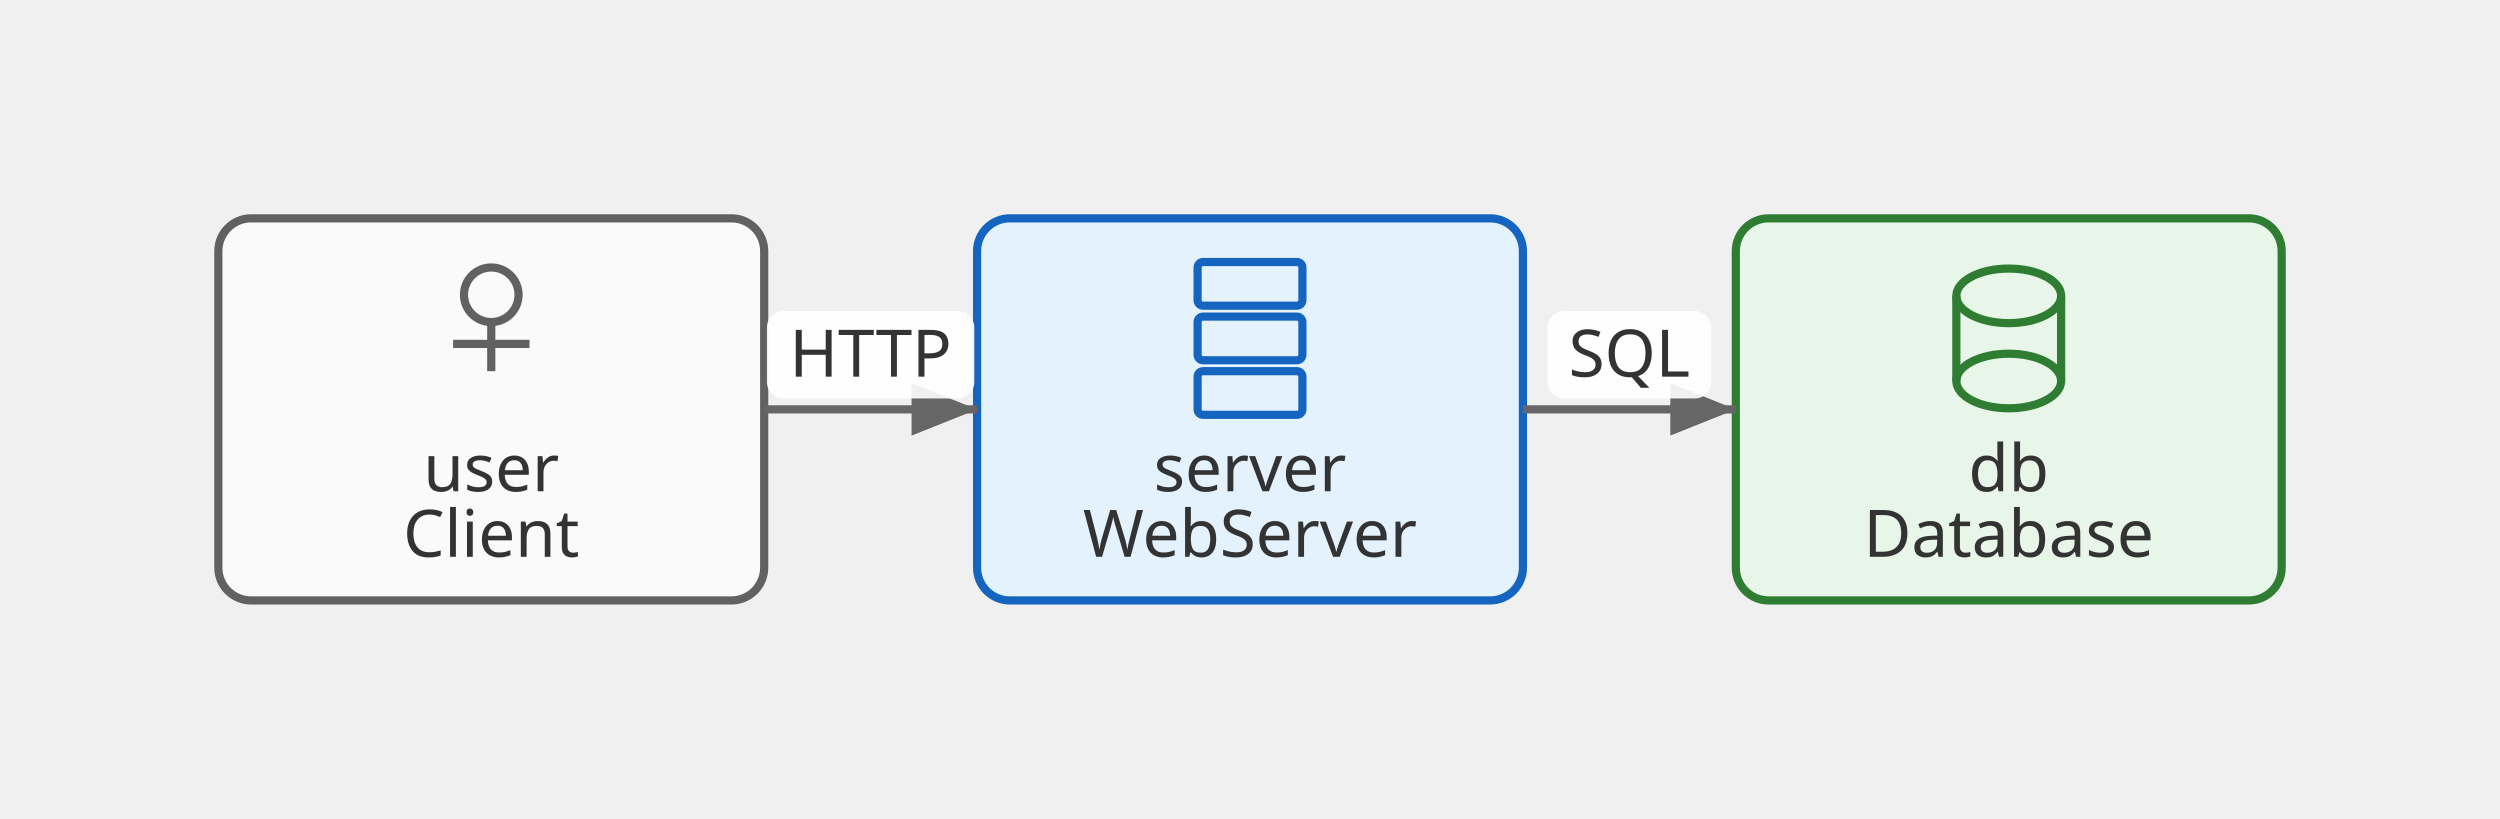
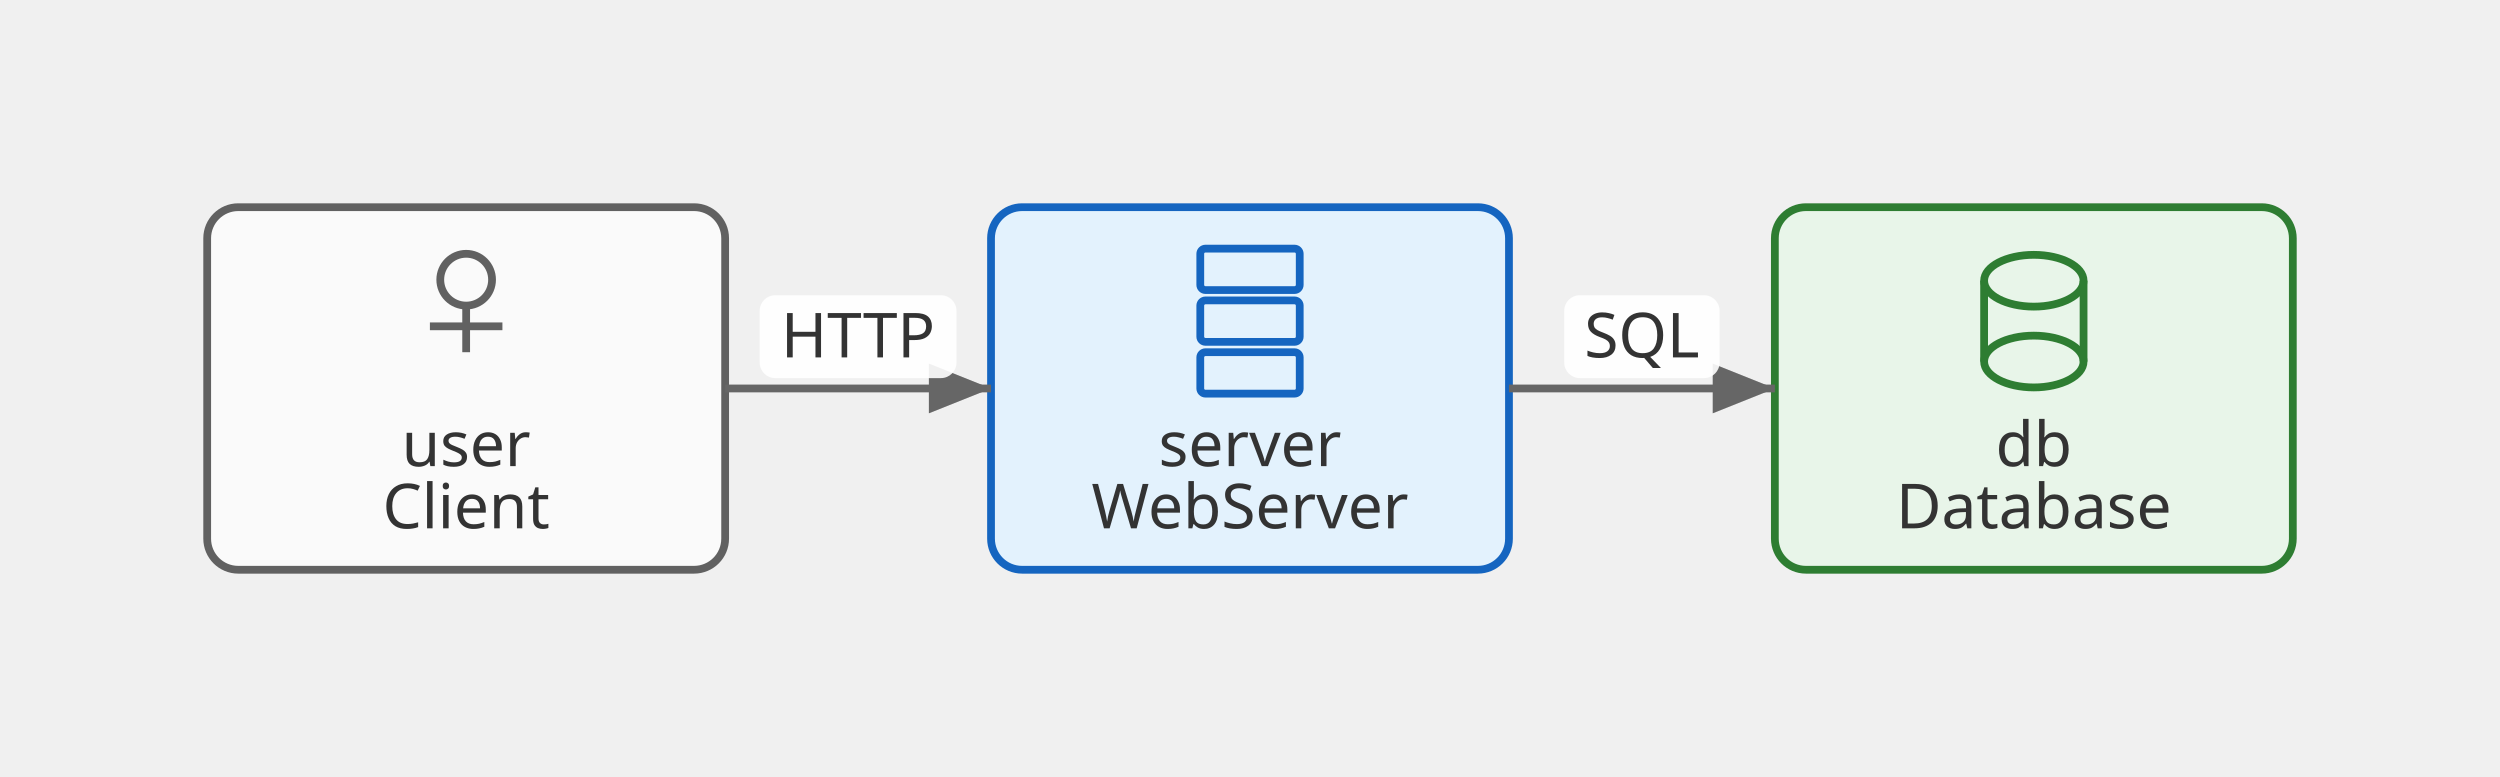
- <svg xmlns="http://www.w3.org/2000/svg" width="458" height="150" viewBox="0 0 458 150">
+ <svg xmlns="http://www.w3.org/2000/svg" width="482.666" height="150" viewBox="0 0 482.666 150">
  <style>text { font-family: sans-serif; font-size: 12px; fill: #333; }</style>
  <defs>
    <marker id="arrow" viewBox="0 0 10 10" refX="10" refY="5" markerWidth="8" markerHeight="8" orient="auto">
      <polygon points="0,1 10,5 0,9" fill="#666" />
    </marker>
  </defs>
  <rect x="40" y="40" width="100" height="70" rx="6" fill="#fafafa" stroke="#616161" stroke-width="1.5" />
  <circle cx="90" cy="54" r="5" fill="none" stroke="#616161" stroke-width="1.5" />
  <line x1="90" y1="59" x2="90" y2="68" stroke="#616161" stroke-width="1.5" />
  <line x1="83" y1="63" x2="97" y2="63" stroke="#616161" stroke-width="1.5" />
  <text x="90" y="102" text-anchor="middle" font-size="11">Client</text>
  <text x="90" y="90" text-anchor="middle" font-size="9" fill="#616161">user</text>
-   <rect x="179" y="40" width="100" height="70" rx="6" fill="#e3f2fd" stroke="#1565c0" stroke-width="1.5" />
-   <rect x="219.4" y="48" width="19.2" height="8" rx="1" fill="none" stroke="#1565c0" stroke-width="1.5" />
-   <rect x="219.4" y="58" width="19.2" height="8" rx="1" fill="none" stroke="#1565c0" stroke-width="1.5" />
-   <rect x="219.4" y="68" width="19.2" height="8" rx="1" fill="none" stroke="#1565c0" stroke-width="1.5" />
-   <text x="229" y="102" text-anchor="middle" font-size="11">WebServer</text>
-   <text x="229" y="90" text-anchor="middle" font-size="9" fill="#1565c0">server</text>
-   <rect x="318" y="40" width="100" height="70" rx="6" fill="#e8f5e9" stroke="#2e7d32" stroke-width="1.5" />
-   <ellipse cx="368" cy="54.2" rx="9.6" ry="5" fill="none" stroke="#2e7d32" stroke-width="1.5" />
-   <line x1="358.4" y1="54.2" x2="358.4" y2="69.8" stroke="#2e7d32" stroke-width="1.5" />
-   <line x1="377.6" y1="54.2" x2="377.6" y2="69.8" stroke="#2e7d32" stroke-width="1.5" />
-   <ellipse cx="368" cy="69.8" rx="9.6" ry="5" fill="none" stroke="#2e7d32" stroke-width="1.5" />
-   <text x="368" y="102" text-anchor="middle" font-size="11">Database</text>
-   <text x="368" y="90" text-anchor="middle" font-size="9" fill="#2e7d32">db</text>
-   <path d="M140,75 L179,75" fill="none" stroke="#666" stroke-width="1.5" marker-end="url(#arrow)" />
-   <rect x="140.5" y="57" width="38" height="16" rx="3" fill="white" opacity="0.9" />
-   <text x="159.5" y="69" text-anchor="middle" font-size="11" fill="#666">HTTP</text>
-   <path d="M279,75 L318,75" fill="none" stroke="#666" stroke-width="1.5" marker-end="url(#arrow)" />
-   <rect x="283.5" y="57" width="30" height="16" rx="3" fill="white" opacity="0.9" />
-   <text x="298.5" y="69" text-anchor="middle" font-size="11" fill="#666">SQL</text>
+   <rect x="191.333" y="40" width="100" height="70" rx="6" fill="#e3f2fd" stroke="#1565c0" stroke-width="1.5" />
+   <rect x="231.733" y="48" width="19.2" height="8" rx="1" fill="none" stroke="#1565c0" stroke-width="1.5" />
+   <rect x="231.733" y="58" width="19.2" height="8" rx="1" fill="none" stroke="#1565c0" stroke-width="1.5" />
+   <rect x="231.733" y="68" width="19.2" height="8" rx="1" fill="none" stroke="#1565c0" stroke-width="1.5" />
+   <text x="241.333" y="102" text-anchor="middle" font-size="11">WebServer</text>
+   <text x="241.333" y="90" text-anchor="middle" font-size="9" fill="#1565c0">server</text>
+   <rect x="342.666" y="40" width="100" height="70" rx="6" fill="#e8f5e9" stroke="#2e7d32" stroke-width="1.5" />
+   <ellipse cx="392.666" cy="54.2" rx="9.6" ry="5" fill="none" stroke="#2e7d32" stroke-width="1.5" />
+   <line x1="383.066" y1="54.2" x2="383.066" y2="69.8" stroke="#2e7d32" stroke-width="1.5" />
+   <line x1="402.266" y1="54.2" x2="402.266" y2="69.8" stroke="#2e7d32" stroke-width="1.5" />
+   <ellipse cx="392.666" cy="69.8" rx="9.6" ry="5" fill="none" stroke="#2e7d32" stroke-width="1.5" />
+   <text x="392.666" y="102" text-anchor="middle" font-size="11">Database</text>
+   <text x="392.666" y="90" text-anchor="middle" font-size="9" fill="#2e7d32">db</text>
+   <path d="M140,75 L191.333,75" fill="none" stroke="#666" stroke-width="1.5" marker-end="url(#arrow)" />
+   <rect x="146.666" y="57" width="38" height="16" rx="3" fill="white" opacity="0.9" />
+   <text x="165.666" y="69" text-anchor="middle" font-size="11" fill="#666">HTTP</text>
+   <path d="M291.333,75 L342.666,75" fill="none" stroke="#666" stroke-width="1.5" marker-end="url(#arrow)" />
+   <rect x="301.999" y="57" width="30" height="16" rx="3" fill="white" opacity="0.9" />
+   <text x="316.999" y="69" text-anchor="middle" font-size="11" fill="#666">SQL</text>
</svg>
